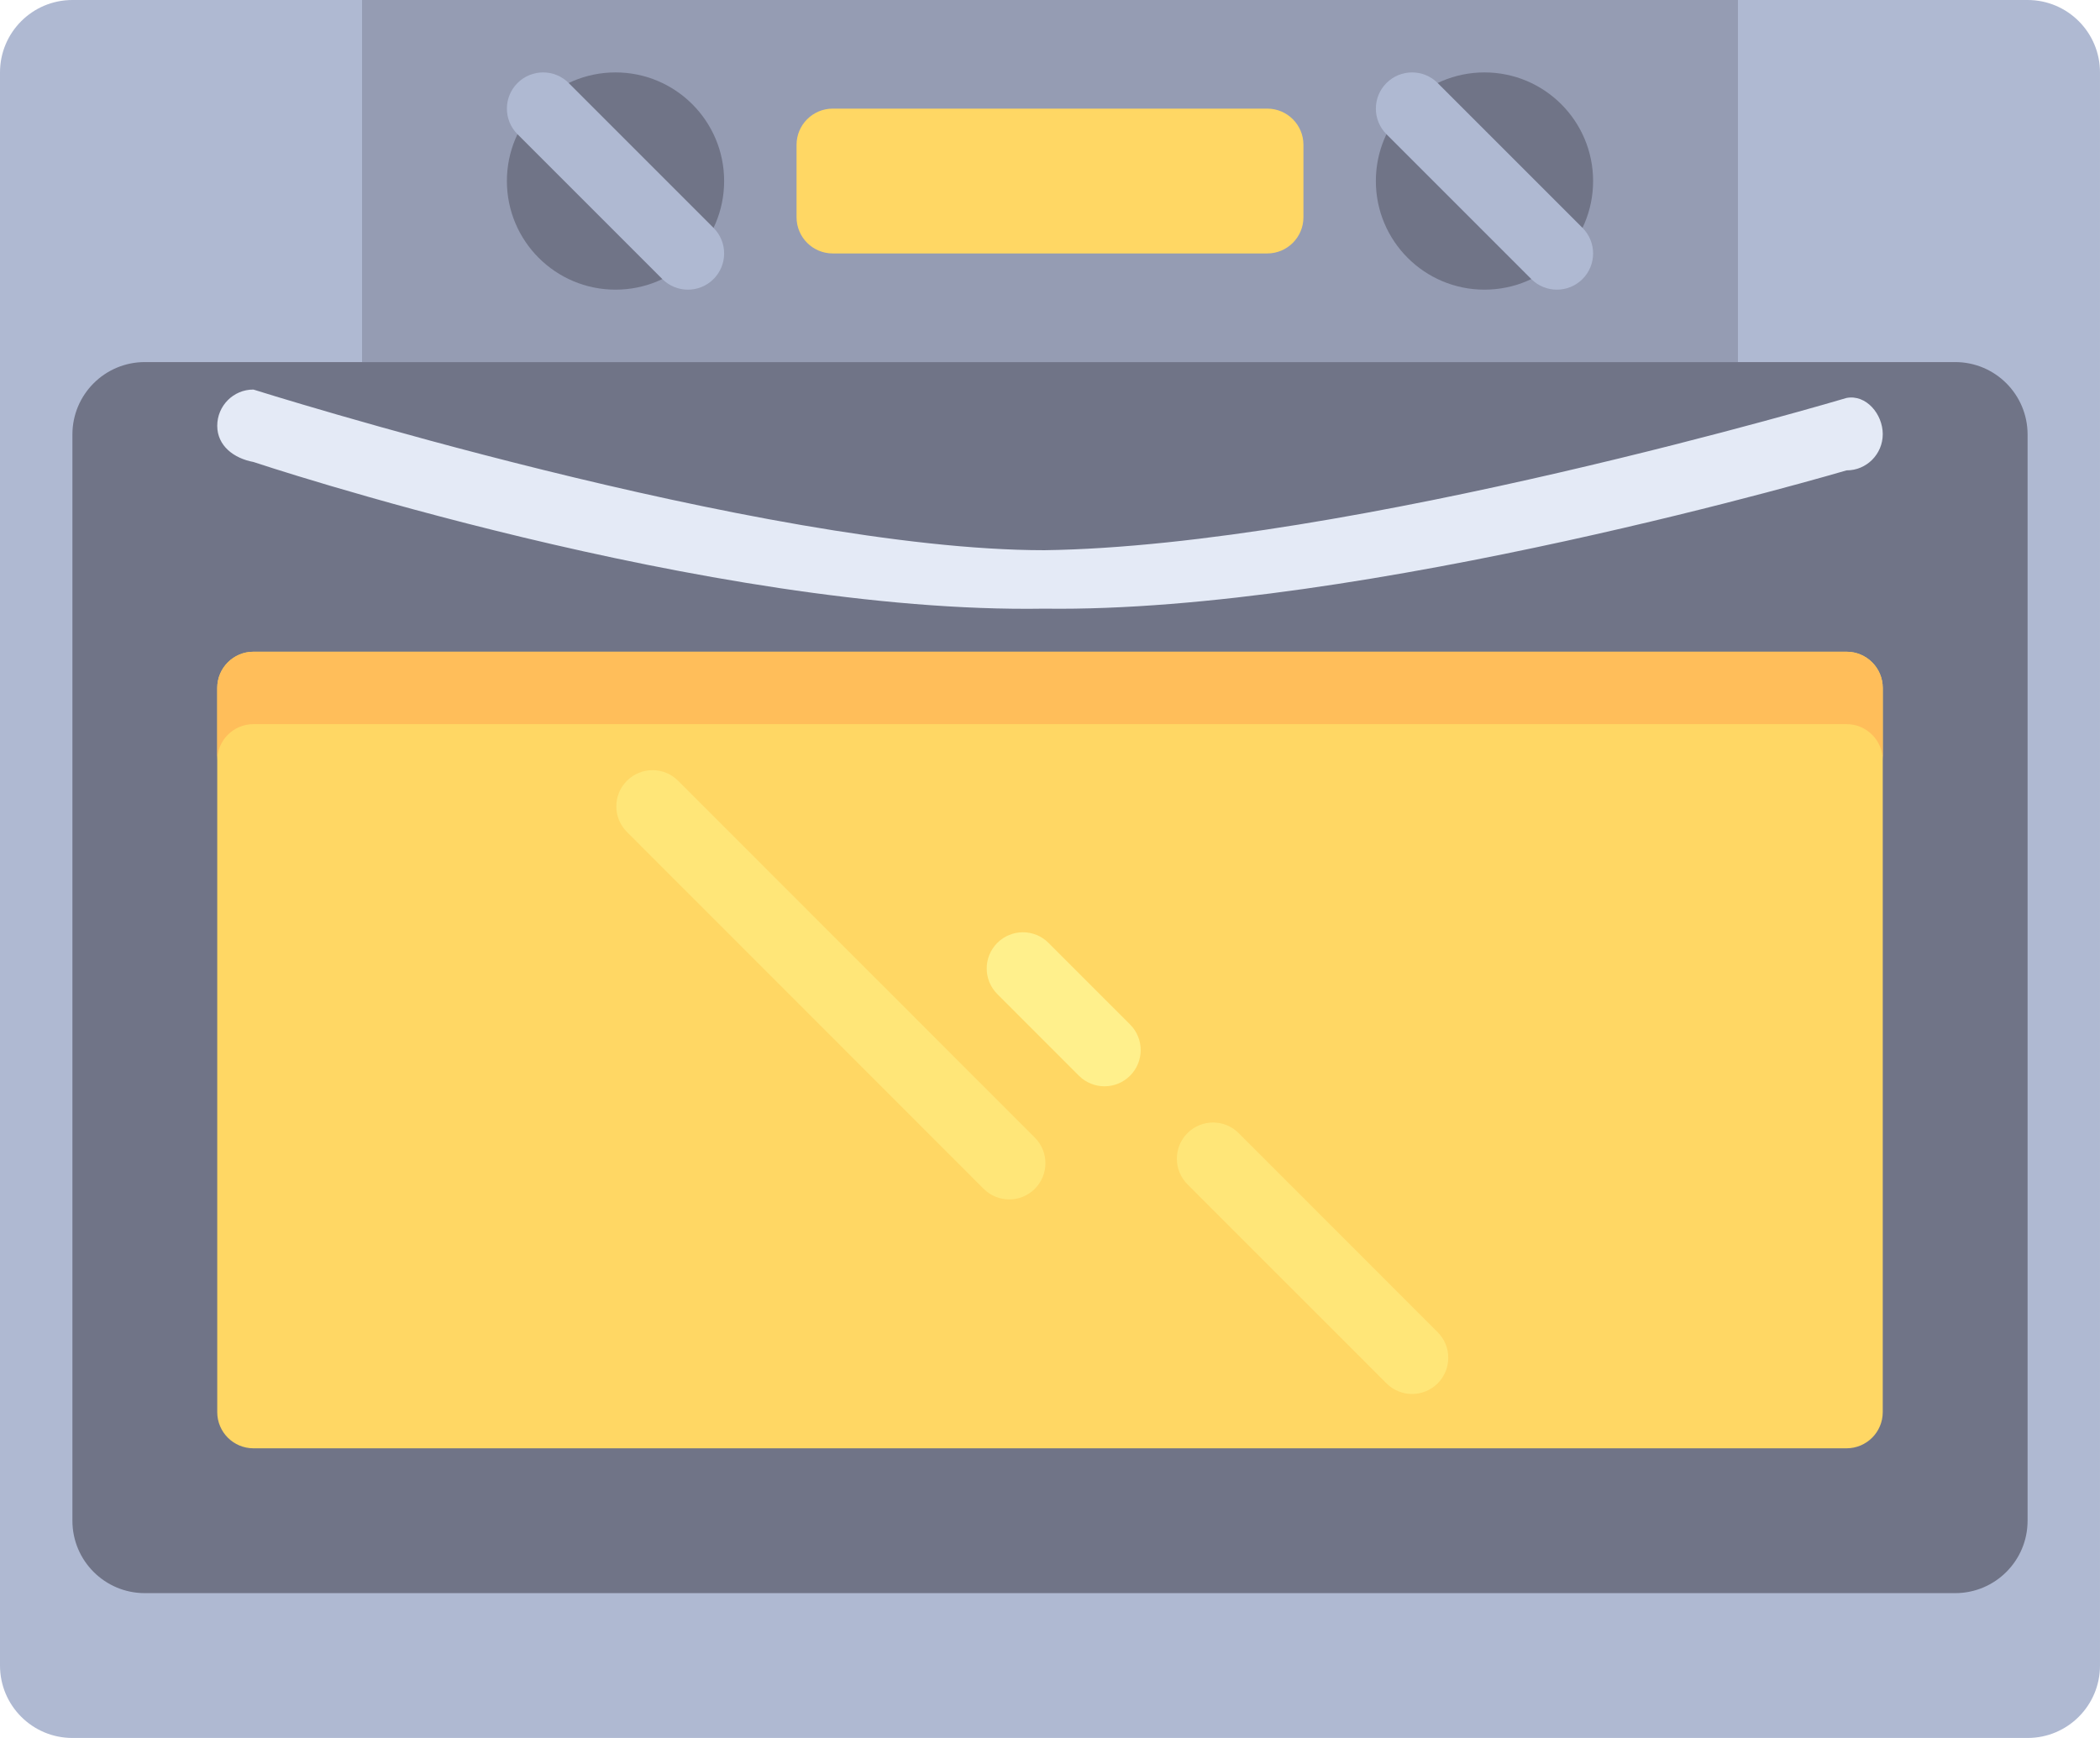
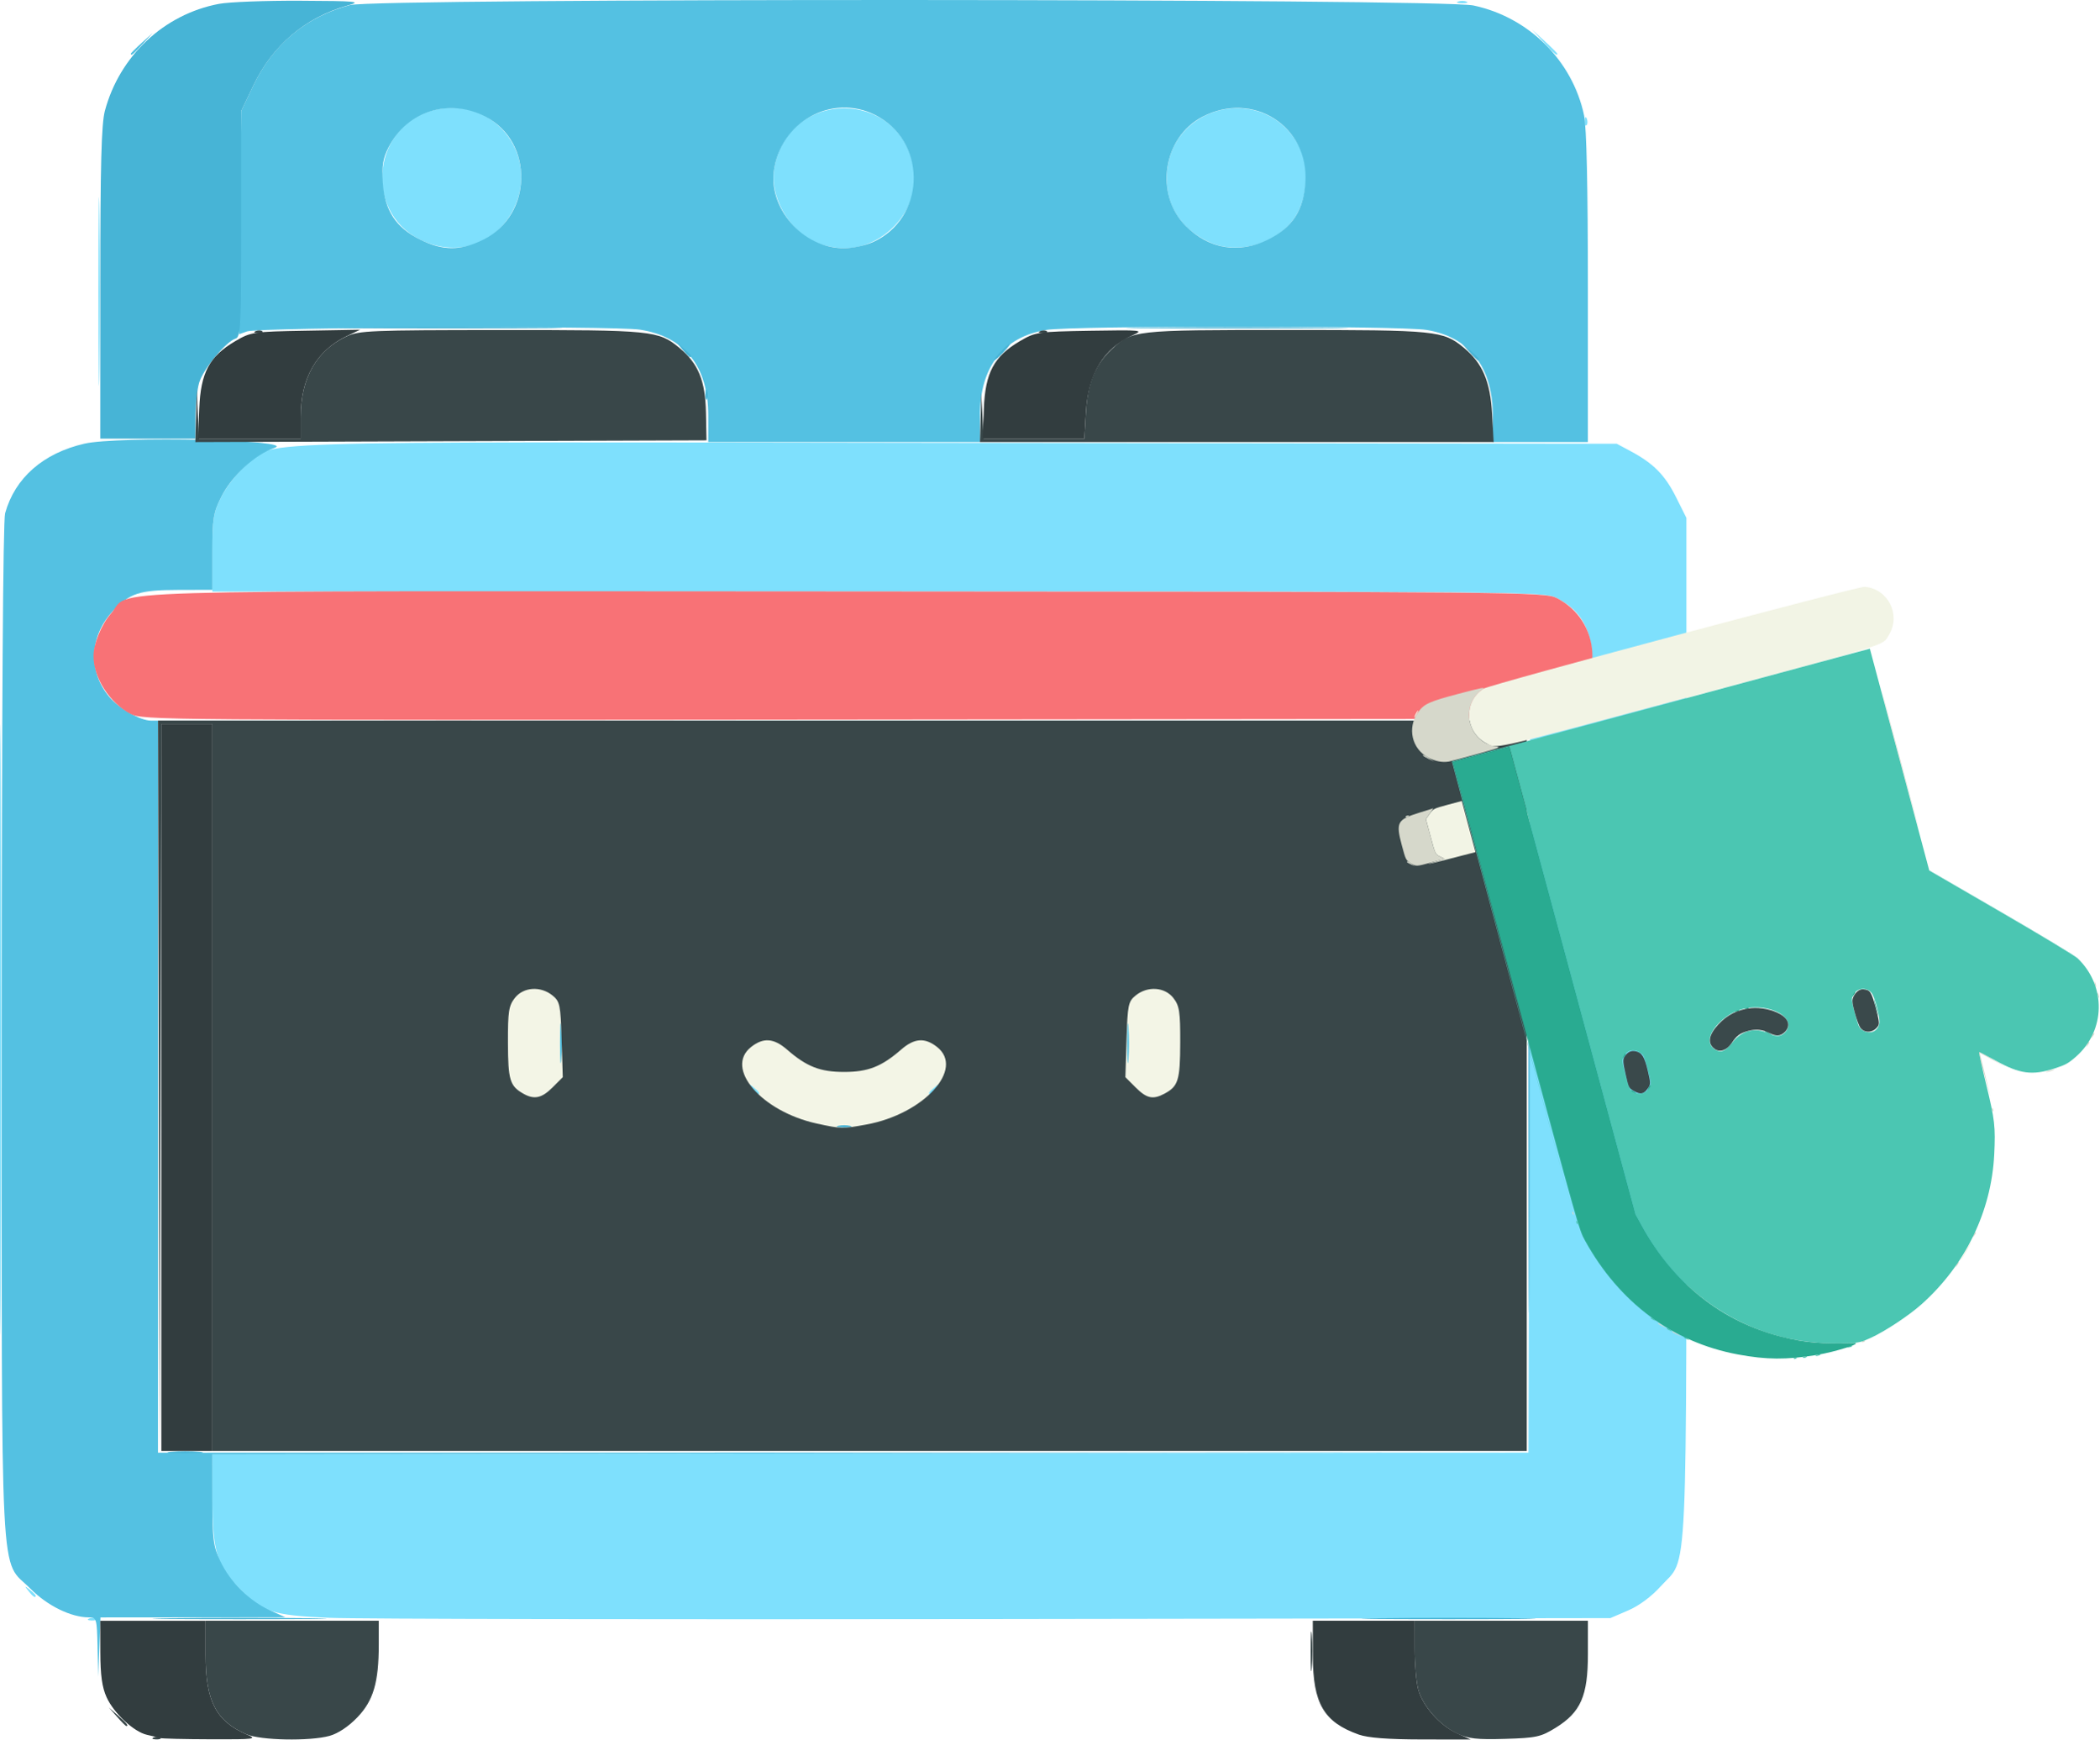
- <svg xmlns="http://www.w3.org/2000/svg" width="135.467mm" height="112.11mm" viewBox="0 0 135.467 112.11" version="1.1" id="svg10422">
-   <defs id="defs10419" />
-   <g id="layer1" transform="translate(-33.18899,-104.6997)">
-     <g id="g10524" transform="matrix(0.2645833,0,0,0.2645833,33.18899,93.02152)">
-       <path style="fill:#afb9d2" d="M 494.345,467.862 H 17.655 C 7.904,467.862 0,459.958 0,450.207 V 61.793 C 0,52.042 7.904,44.138 17.655,44.138 h 476.69 c 9.751,0 17.655,7.904 17.655,17.655 v 388.414 c 0,9.751 -7.904,17.655 -17.655,17.655 z" id="path10426" />
-       <rect x="88.276" y="44.138" style="fill:#959cb3" width="335.448" height="88.276" id="rect10428" />
-       <g id="g10434">
-         <path style="fill:#707487" d="M 476.69,432.552 H 35.31 c -9.751,0 -17.655,-7.904 -17.655,-17.655 V 150.069 c 0,-9.751 7.904,-17.655 17.655,-17.655 h 441.38 c 9.751,0 17.655,7.904 17.655,17.655 v 264.828 c 0,9.751 -7.904,17.655 -17.655,17.655 z" id="path10430" />
-         <circle style="fill:#707487" cx="150.069" cy="88.276" r="26.483" id="circle10432" />
+ <svg xmlns="http://www.w3.org/2000/svg" width="163.522mm" height="135.49mm" viewBox="0 0 163.522 135.49" version="1.1" id="svg4904">
+   <defs id="defs4901" />
+   <g id="layer1" transform="translate(1.2363,-104.7843)">
+     <g id="g16763" transform="translate(216.0836,24.23314)">
+       <rect style="fill:#f3f5e6;fill-opacity:1;stroke-width:0.173" id="rect16899" width="73.144" height="38.02" x="-190.885" y="142.323" />
+       <path style="fill:#7ee0fd;stroke-width:0.265" d="m -210.355,206.612 c 0.191,-0.076 0.419,-0.067 0.507,0.021 0.088,0.088 -0.068,0.15 -0.347,0.139 -0.308,-0.013 -0.371,-0.075 -0.16,-0.16 z m 18.703,-0.049 c -4.456,-0.19 -5.258,-0.455 -7.063,-2.328 -1.719,-1.783 -2.053,-2.903 -2.059,-6.901 l -0.006,-3.505 51.263,-0.067 51.263,-0.067 0.067,-28.476 0.067,-28.476 0.854,-0.171 c 2.795,-0.559 4.527,-3.432 3.788,-6.282 -0.385,-1.485 -1.16,-2.433 -2.583,-3.163 -0.955,-0.49 -2.386,-0.503 -52.851,-0.503 h -51.869 v -2.991 c 0,-2.686 0.07,-3.131 0.684,-4.363 0.376,-0.755 1.219,-1.843 1.873,-2.419 2.31,-2.033 -2.305,-1.883 55.265,-1.806 l 51.584,0.069 1.089,0.583 c 1.773,0.949 2.668,1.855 3.526,3.571 l 0.809,1.619 v 39.73 c 0,44.581 0.161,41.087 -2.001,43.491 -0.716,0.797 -1.685,1.515 -2.539,1.882 l -1.38,0.594 -47.906,0.074 c -26.348,0.041 -49.692,-0.003 -51.875,-0.096 z m -23.449,-2.086 c -0.329,-0.42 -0.32,-0.429 0.1,-0.1 0.255,0.2 0.463,0.408 0.463,0.463 0,0.218 -0.217,0.078 -0.563,-0.363 z m -2.219,-43.722 c 0,-21.173 0.031,-29.835 0.07,-19.248 0.038,10.587 0.038,27.91 0,38.497 -0.038,10.587 -0.07,1.925 -0.07,-19.248 z m 58.575,4.564 c -0.329,-0.42 -0.32,-0.429 0.1,-0.1 0.441,0.346 0.581,0.563 0.363,0.563 -0.055,0 -0.263,-0.208 -0.463,-0.463 z m 13.792,0.363 c 0,-0.055 0.208,-0.263 0.463,-0.463 0.42,-0.329 0.429,-0.32 0.1,0.1 -0.346,0.441 -0.563,0.581 -0.563,0.363 z m -64.701,-62.474 c 6e-5,-6.548 0.035,-9.189 0.076,-5.869 0.042,3.321 0.042,8.678 -1.1e-4,11.906 -0.042,3.228 -0.076,0.511 -0.076,-6.037 z m 25.048,-4.001 c -4.512,-2.249 -3.652,-9.07 1.277,-10.127 4.699,-1.008 8.242,3.893 5.841,8.079 -1.461,2.548 -4.411,3.396 -7.118,2.047 z m 30.771,0.193 c -2.097,-0.953 -3.562,-3.621 -3.168,-5.772 1.133,-6.193 9.738,-6.193 10.871,0 0.563,3.077 -2.202,6.262 -5.436,6.262 -0.655,0 -1.675,-0.22 -2.268,-0.489 z m 30.71,0.004 c -2.122,-0.973 -3.307,-2.74 -3.307,-4.927 0,-5.819 7.705,-7.637 10.354,-2.444 0.774,1.518 0.613,3.954 -0.359,5.423 -1.383,2.09 -4.438,2.98 -6.688,1.948 z m 29.257,-9.447 c 0.013,-0.308 0.075,-0.371 0.16,-0.16 0.076,0.191 0.067,0.419 -0.021,0.507 -0.088,0.088 -0.15,-0.068 -0.139,-0.347 z m -3.21,-6.13 -0.912,-0.992 0.992,0.912 c 0.546,0.501 0.992,0.948 0.992,0.992 0,0.202 -0.224,0.012 -1.073,-0.912 z m -6.666,-3.152 c 0.182,-0.073 0.48,-0.073 0.661,0 0.182,0.073 0.033,0.133 -0.331,0.133 -0.364,0 -0.513,-0.06 -0.331,-0.133 z" id="path16775" />
+       <path style="fill:#54c1e2;stroke-width:0.265" d="m -209.721,208.843 c -0.052,-2.23 -0.077,-2.315 -0.669,-2.315 -1.393,0 -3.231,-0.9 -4.552,-2.229 -2.433,-2.447 -2.242,1.246 -2.241,-43.508 9.4e-4,-24.919 0.097,-39.669 0.261,-40.262 0.765,-2.754 2.963,-4.683 6.182,-5.423 2.639,-0.607 16.657,-0.297 14.808,0.328 -1.522,0.514 -3.347,2.196 -4.165,3.837 -0.611,1.226 -0.684,1.682 -0.684,4.297 l -1.9e-4,2.925 -2.712,0.007 c -2.951,0.008 -3.713,0.254 -5.013,1.623 -1.85,1.948 -1.974,4.719 -0.301,6.708 0.761,0.904 2.423,1.849 3.253,1.849 h 0.54 l -3e-5,28.509 -2e-5,28.509 53.247,-0.006 53.247,-0.006 -51.131,0.073 -51.131,0.073 0.003,3.505 c 0.002,3.136 0.069,3.644 0.63,4.828 0.763,1.609 2.267,3.094 3.865,3.816 l 1.191,0.538 -7.2,0.006 -7.2,0.006 -0.088,2.315 -0.088,2.315 -0.054,-2.315 z m 36.024,-47.03 c 0,-1.382 0.045,-1.948 0.099,-1.257 0.054,0.691 0.054,1.822 0,2.514 -0.054,0.691 -0.099,0.126 -0.099,-1.257 z m 44.185,0 c 0,-1.382 0.045,-1.948 0.099,-1.257 0.054,0.691 0.054,1.822 0,2.514 -0.054,0.691 -0.099,0.126 -0.099,-1.257 z m -32.639,-48.918 c 0,-3.812 -1.845,-6.126 -5.315,-6.666 -2.049,-0.319 -29.687,-0.194 -30.619,0.138 l -0.612,0.218 0.083,-8.7 0.083,-8.7 0.949,-1.984 c 1.533,-3.206 4.098,-5.34 7.517,-6.254 2.038,-0.545 84.938,-0.518 87.519,0.029 4.313,0.914 7.72,4.293 8.624,8.553 0.195,0.921 0.297,5.531 0.297,13.428 v 12.026 h -3.704 -3.704 v -2.069 c 0,-3.771 -1.816,-6.117 -5.159,-6.664 -2.078,-0.34 -27.556,-0.34 -29.633,0 -3.343,0.547 -5.159,2.893 -5.159,6.664 v 2.069 h -10.583 -10.583 z m -17.503,-13.686 c 3.838,-1.913 3.941,-7.599 0.173,-9.563 -2.847,-1.484 -6.129,-0.45 -7.576,2.386 -0.431,0.844 -0.527,1.433 -0.445,2.722 0.139,2.18 1.003,3.509 2.896,4.452 1.79,0.892 3.167,0.893 4.952,0.003 z m 30.354,0.19 c 3.985,-1.81 4.261,-7.502 0.471,-9.723 -3.304,-1.936 -7.466,0.075 -8.174,3.95 -0.563,3.077 2.202,6.262 5.436,6.262 0.655,0 1.675,-0.22 2.268,-0.489 z m 30.771,-0.193 c 1.893,-0.943 2.757,-2.272 2.896,-4.452 0.279,-4.385 -4.081,-7.161 -8.021,-5.108 -3.077,1.604 -3.752,6.044 -1.294,8.506 1.805,1.807 4.139,2.19 6.419,1.054 z m -88.601,-14.47 c 0,-0.046 0.387,-0.432 0.86,-0.86 l 0.86,-0.777 -0.777,0.86 c -0.724,0.802 -0.943,0.982 -0.943,0.777 z" id="path16773" />
+       <path style="fill:#f87276;stroke-width:0.265" d="m -207.164,136.148 c -1.628,-0.862 -2.873,-2.811 -2.873,-4.497 0,-0.967 0.62,-2.47 1.374,-3.328 1.659,-1.889 -3.48,-1.735 57.01,-1.708 52.855,0.024 54.675,0.041 55.609,0.52 3.457,1.773 3.74,6.549 0.515,8.684 l -1.098,0.726 -54.788,0.056 c -53.589,0.054 -54.809,0.044 -55.748,-0.453 z" id="path16771" />
+       <path style="fill:#47b4d6;stroke-width:0.265" d="m -204.153,206.594 c 3.02,-0.043 7.961,-0.043 10.98,0 3.02,0.042 0.549,0.077 -5.49,0.077 -6.039,0 -8.51,-0.035 -5.49,-0.077 z m 94.192,0 c 3.02,-0.043 7.961,-0.043 10.98,0 3.02,0.042 0.549,0.077 -5.49,0.077 -6.039,0 -8.51,-0.035 -5.49,-0.077 z m -94.059,-12.96 c 0.618,-0.056 1.63,-0.056 2.249,0 0.618,0.056 0.112,0.101 -1.124,0.101 -1.237,0 -1.743,-0.046 -1.124,-0.101 z m 105.763,-28.514 c 1.3e-5,-15.716 0.032,-22.107 0.071,-14.201 0.039,7.906 0.039,20.764 -2.1e-5,28.575 -0.039,7.811 -0.071,1.342 -0.071,-14.374 z m -53.772,3.125 c 0.255,-0.067 0.671,-0.067 0.926,0 0.255,0.067 0.046,0.121 -0.463,0.121 -0.509,0 -0.718,-0.054 -0.463,-0.121 z m -57.478,-65.633 c 0.002,-9.263 0.086,-12.415 0.357,-13.428 1.145,-4.28 4.6,-7.519 8.89,-8.332 0.773,-0.147 3.622,-0.256 6.331,-0.243 4.429,0.021 4.805,0.057 3.734,0.355 -3.319,0.925 -5.879,3.087 -7.385,6.235 l -0.949,1.984 v 8.8 c 0,7.962 -0.042,8.814 -0.439,8.94 -0.775,0.246 -2.555,2.413 -2.847,3.465 -0.156,0.561 -0.284,1.764 -0.285,2.674 l -0.001,1.654 h -3.704 -3.704 l 0.003,-12.105 z m 47.134,8.665 c 0,-0.364 0.06,-0.513 0.133,-0.331 0.073,0.182 0.073,0.48 0,0.661 -0.073,0.182 -0.133,0.033 -0.133,-0.331 z m 22.977,-3.307 c 0.342,-0.364 0.681,-0.661 0.754,-0.661 0.073,0 -0.147,0.298 -0.489,0.661 -0.342,0.364 -0.681,0.661 -0.754,0.661 -0.073,0 0.147,-0.298 0.489,-0.661 z m 36.492,-0.066 -0.641,-0.728 0.728,0.641 c 0.68,0.6 0.849,0.814 0.641,0.814 -0.047,0 -0.375,-0.327 -0.728,-0.728 z m -61.256,-0.132 -0.504,-0.595 0.595,0.504 c 0.559,0.474 0.716,0.687 0.504,0.687 -0.05,0 -0.318,-0.268 -0.595,-0.595 z m -25.176,-1.72 c 3.893,-0.041 10.263,-0.041 14.155,0 3.893,0.041 0.708,0.075 -7.078,0.075 -7.785,0 -10.97,-0.034 -7.078,-0.075 z m 61.402,-3e-5 c 3.903,-0.041 10.213,-0.041 14.023,7e-5 3.81,0.041 0.616,0.075 -7.096,0.075 -7.713,-5e-5 -10.83,-0.034 -6.927,-0.075 z" id="path16769" />
+       <path style="fill:#394749;stroke-width:0.265" d="m -205.327,215.872 c 0.191,-0.076 0.419,-0.067 0.507,0.021 0.088,0.088 -0.068,0.15 -0.347,0.139 -0.308,-0.013 -0.371,-0.075 -0.16,-0.16 z m 7.195,-0.241 c -2.37,-1.028 -3.177,-2.598 -3.177,-6.183 v -2.656 h 6.747 6.747 v 1.839 c 0,2.967 -0.419,4.388 -1.681,5.697 -0.681,0.707 -1.5,1.25 -2.156,1.43 -1.554,0.427 -5.375,0.351 -6.48,-0.128 z m 94.32,-0.057 c -1.341,-0.628 -2.666,-2.124 -3.025,-3.417 -0.153,-0.55 -0.278,-1.982 -0.279,-3.182 l -0.001,-2.183 h 6.747 6.747 v 2.604 c 0,3.248 -0.555,4.517 -2.505,5.725 -1.158,0.717 -1.514,0.796 -3.948,0.869 -2.182,0.066 -2.871,-0.011 -3.736,-0.416 z m -104.396,-1.308 -0.641,-0.728 0.728,0.641 c 0.68,0.6 0.849,0.814 0.641,0.814 -0.047,0 -0.375,-0.327 -0.728,-0.728 z m 92.984,-5.093 c 0,-1.382 0.045,-1.948 0.099,-1.257 0.054,0.691 0.054,1.822 0,2.514 -0.054,0.691 -0.099,0.126 -0.099,-1.257 z m -89.724,-43.987 -0.065,-28.509 h 53.314 53.314 v 28.443 28.443 h -51.197 -51.197 v -28.31 -28.31 h -1.983 -1.983 l -0.069,28.377 -0.069,28.377 z m 55.118,2.954 c 4.48,-0.821 7.678,-4.333 5.503,-6.043 -0.952,-0.749 -1.77,-0.688 -2.799,0.209 -1.521,1.325 -2.578,1.739 -4.441,1.739 -1.863,0 -2.92,-0.414 -4.441,-1.739 -1.03,-0.897 -1.847,-0.958 -2.799,-0.209 -2.1,1.652 0.795,5.025 5.124,5.969 1.887,0.412 2,0.414 3.854,0.074 z m -24.448,-2.89 0.797,-0.797 -0.089,-2.931 c -0.083,-2.707 -0.137,-2.97 -0.714,-3.437 -0.925,-0.748 -2.257,-0.661 -2.928,0.192 -0.478,0.608 -0.547,1.057 -0.54,3.506 0.009,2.884 0.149,3.352 1.182,3.944 0.857,0.492 1.446,0.369 2.293,-0.477 z m 47.665,0.489 c 1.078,-0.574 1.222,-1.038 1.231,-3.956 0.007,-2.448 -0.062,-2.898 -0.54,-3.506 -0.671,-0.853 -2.003,-0.94 -2.928,-0.192 -0.577,0.467 -0.631,0.73 -0.714,3.437 l -0.089,2.931 0.797,0.797 c 0.862,0.862 1.346,0.967 2.244,0.489 z m -75.437,-52.806 0.053,-2.052 0.091,1.918 0.091,1.918 h 3.957 3.957 v -1.687 c 0,-3.012 1.243,-5.197 3.572,-6.277 0.976,-0.453 1.905,-0.491 12.008,-0.497 11.805,-0.006 12.291,0.042 13.914,1.38 1.482,1.222 2.033,2.562 2.082,5.067 l 0.042,2.146 -19.91,0.068 -19.91,0.068 z m 61.118,0.131 0.052,-1.918 0.092,1.786 0.093,1.786 h 3.923 3.923 l 0.122,-2.051 c 0.135,-2.257 0.712,-3.685 1.972,-4.881 1.601,-1.519 1.743,-1.535 13.611,-1.535 11.74,0 12.235,0.05 13.856,1.386 1.457,1.201 2.063,2.623 2.203,5.163 l 0.12,2.183 h -20.009 -20.009 z m -56.458,-6.729 c 0.191,-0.076 0.419,-0.067 0.507,0.021 0.088,0.088 -0.068,0.15 -0.347,0.139 -0.308,-0.013 -0.371,-0.075 -0.16,-0.16 z m 61.119,0 c 0.191,-0.076 0.419,-0.067 0.507,0.021 0.088,0.088 -0.068,0.15 -0.347,0.139 -0.308,-0.013 -0.371,-0.075 -0.16,-0.16 z" id="path16767" />
+       <path style="fill:#323d3f;stroke-width:0.265" d="m -204.881,215.923 c -0.146,-0.049 -0.59,-0.16 -0.987,-0.248 -1.02,-0.225 -2.581,-1.676 -3.149,-2.927 -0.353,-0.777 -0.483,-1.715 -0.488,-3.508 l -0.006,-2.447 h 4.101 4.101 v 2.656 c 0,3.585 0.807,5.155 3.177,6.183 0.882,0.382 0.754,0.4 -2.78,0.39 -2.037,-0.006 -3.823,-0.05 -3.969,-0.099 z m 93.413,-0.265 c -2.739,-0.976 -3.577,-2.414 -3.583,-6.154 l -0.004,-2.712 h 3.969 3.969 l 0.002,2.183 c 7.9e-4,1.201 0.126,2.633 0.279,3.182 0.361,1.301 1.691,2.796 3.025,3.402 l 1.061,0.482 -3.836,-0.006 c -2.609,-0.004 -4.17,-0.125 -4.88,-0.377 z m -93.281,-50.405 v -28.31 h 1.984 1.984 v 28.31 28.31 h -1.984 -1.984 z m 2.95,-52.87 c 0.111,-2.806 0.786,-4.074 2.799,-5.257 1.222,-0.718 1.4,-0.745 5.496,-0.818 l 4.233,-0.076 -1.058,0.507 c -2.344,1.123 -3.572,3.287 -3.572,6.293 v 1.687 h -3.995 -3.995 z m 61.119,0 c 0.111,-2.806 0.786,-4.074 2.799,-5.257 1.223,-0.719 1.395,-0.744 5.496,-0.814 4.039,-0.068 4.191,-0.052 3.307,0.345 -2.271,1.022 -3.47,2.996 -3.65,6.01 l -0.122,2.051 h -3.961 -3.961 z" id="path16765" />
+     </g>
+     <g id="g5076" transform="matrix(0.4212966,0,0,0.4212966,104.227,-19.24885)">
+       <g id="g17443">
+         <g id="g17530" transform="rotate(165,127.1131,413.7079)">
+           <path style="fill:#f2f4e5;stroke-width:0.265" d="m 155.843,432.598 c -4.083,-1.481 -5.167,-6.752 -2.006,-9.753 1.72,-1.632 -0.709,-1.535 38.587,-1.535 39.296,0 36.868,-0.097 38.587,1.535 3.225,3.061 2.001,8.55 -2.186,9.804 -1.468,0.44 -71.764,0.391 -72.982,-0.051 z m 86.059,-1.234 c 0.263,-0.291 0.538,-0.529 0.611,-0.529 0.073,0 -0.083,0.238 -0.347,0.529 -0.263,0.291 -0.538,0.529 -0.611,0.529 -0.073,0 0.083,-0.238 0.347,-0.529 z m -0.017,-8.533 -0.777,-0.86 0.86,0.777 c 0.473,0.427 0.86,0.814 0.86,0.86 0,0.204 -0.218,0.025 -0.943,-0.777 z m -3.82,-14.089 v -4.895 l 5.49,0.055 c 3.02,0.03 4.328,0.094 2.907,0.142 l -2.583,0.086 0.731,0.629 c 0.727,0.625 0.731,0.648 0.731,3.988 v 3.359 l -0.916,0.765 c -0.88,0.734 -1.024,0.765 -3.638,0.765 h -2.722 z m 10.269,4.714 c 0.191,-0.076 0.419,-0.067 0.507,0.021 0.088,0.088 -0.068,0.15 -0.347,0.139 -0.308,-0.013 -0.371,-0.075 -0.16,-0.16 z m 1.744,-8.617 -0.504,-0.595 0.595,0.504 c 0.327,0.277 0.595,0.545 0.595,0.595 0,0.212 -0.213,0.055 -0.687,-0.504 z m -80.673,-95.713 c 0.717,-0.728 1.363,-1.323 1.435,-1.323 0.073,0 -0.454,0.595 -1.171,1.323 -0.717,0.728 -1.363,1.323 -1.435,1.323 -0.073,0 0.454,-0.595 1.171,-1.323 z" id="path5086" />
+           <path style="fill:#d6d8cb;stroke-width:0.265" d="m 229.006,432.598 c 4.942,-1.792 5.153,-8.777 0.328,-10.867 -0.876,-0.379 -0.669,-0.403 3.836,-0.442 2.619,-0.022 5.001,-0.02 5.292,0.005 1.212,0.104 2.405,0.677 3.487,1.675 2.561,2.36 2.413,6.345 -0.319,8.597 -1.487,1.226 -2.462,1.388 -8.226,1.366 -4.376,-0.017 -5.116,-0.073 -4.398,-0.333 z m -71.248,-32.587 c -2e-5,-11.787 0.033,-16.648 0.072,-10.802 0.04,5.846 0.04,15.49 4e-5,21.431 -0.04,5.941 -0.072,1.157 -0.072,-10.63 z m 86.657,12.888 0.926,-0.791 v -3.359 c 0,-3.353 -0.001,-3.36 -0.742,-3.998 l -0.742,-0.639 h 2.743 c 2.716,0 2.751,0.008 3.52,0.811 0.762,0.795 0.777,0.868 0.777,3.663 0,4.389 -0.397,4.817 -4.63,4.991 l -2.778,0.114 z M 133.607,350.533 c 0.005,-0.437 0.065,-0.583 0.132,-0.326 0.067,0.257 0.063,0.615 -0.01,0.794 -0.072,0.179 -0.127,-0.032 -0.122,-0.468 z m 0,-2.117 c 0.005,-0.437 0.065,-0.583 0.132,-0.326 0.067,0.257 0.063,0.615 -0.01,0.794 -0.072,0.179 -0.127,-0.032 -0.122,-0.468 z m 22.034,-6.284 -1.845,-1.918 1.911,1.838 1.911,1.838 0.08,-4.219 0.08,-4.219 0.059,4.299 c 0.032,2.365 -0.034,4.299 -0.147,4.299 -0.113,0 -1.036,-0.863 -2.051,-1.918 z m -19.44,-0.298 c 0,-0.055 0.208,-0.263 0.463,-0.463 0.42,-0.329 0.429,-0.32 0.1,0.1 -0.346,0.441 -0.563,0.581 -0.563,0.363 z m 1.323,-1.323 c 0,-0.055 0.208,-0.263 0.463,-0.463 0.42,-0.329 0.429,-0.32 0.1,0.1 -0.346,0.441 -0.563,0.581 -0.563,0.363 z m 7.743,-3.265 c 0.402,-0.061 0.998,-0.059 1.323,0.004 0.325,0.063 -0.004,0.113 -0.731,0.111 -0.728,-0.002 -0.994,-0.053 -0.592,-0.114 z m 92.555,-2.61 c 0.013,-0.308 0.075,-0.371 0.16,-0.16 0.076,0.191 0.067,0.419 -0.021,0.507 -0.088,0.088 -0.15,-0.068 -0.139,-0.347 z m -79.904,-1.587 c 0.013,-0.308 0.075,-0.371 0.16,-0.16 0.076,0.191 0.067,0.419 -0.021,0.507 -0.088,0.088 -0.15,-0.068 -0.139,-0.347 z m 8.975,-21.112 c 0,-0.055 0.208,-0.263 0.463,-0.463 0.42,-0.329 0.429,-0.32 0.1,0.1 -0.346,0.441 -0.563,0.581 -0.563,0.363 z m 60.305,-1.686 -0.641,-0.728 0.728,0.641 c 0.4,0.353 0.728,0.68 0.728,0.728 0,0.207 -0.214,0.039 -0.814,-0.641 z m -2.117,-2.117 -0.641,-0.728 0.728,0.641 c 0.4,0.353 0.728,0.68 0.728,0.728 0,0.208 -0.214,0.039 -0.814,-0.641 z m -53.69,-0.695 c 0,-0.055 0.208,-0.263 0.463,-0.463 0.42,-0.329 0.429,-0.32 0.1,0.1 -0.346,0.441 -0.563,0.581 -0.563,0.363 z m 20.588,-9.606 c 0.191,-0.076 0.419,-0.067 0.507,0.021 0.088,0.088 -0.068,0.15 -0.347,0.139 -0.308,-0.013 -0.371,-0.075 -0.16,-0.16 z" id="path5084" />
+           <path style="fill:#4bc6b2;stroke-width:0.265" d="m 157.897,400.084 v -21.227 l -10.816,-10.855 c -5.949,-5.97 -11.107,-11.331 -11.462,-11.913 -3.844,-6.298 -1.575,-14.265 4.986,-17.507 1.688,-0.834 2.241,-0.97 4.401,-1.083 4.291,-0.224 6.479,0.684 10.109,4.195 1.34,1.296 2.5,2.357 2.578,2.357 0.078,0 0.203,-2.768 0.279,-6.152 0.149,-6.681 0.348,-8.012 1.924,-12.901 3.23,-10.02 10.529,-18.429 20.196,-23.27 2.797,-1.401 7.707,-3.044 10.538,-3.527 1.948,-0.332 2.387,-0.324 4.233,0.078 7.88,1.717 14.447,5.158 19.877,10.414 5.73,5.547 9.436,12.14 11.474,20.409 l 0.587,2.381 0.082,44.781 0.082,44.781 h 5.417 5.417 l 0.068,-42.995 0.068,-42.995 -10e-4,43.061 -0.001,43.061 -40.018,0.067 -40.018,0.067 z m 43.834,-37.892 c 3.143,-1.411 4.409,-3.543 2.995,-5.047 -0.876,-0.932 -1.768,-0.831 -3.385,0.384 -2.36,1.773 -4.855,1.722 -7.036,-0.144 -1.217,-1.042 -2.157,-1.146 -3.168,-0.35 -1.462,1.15 -0.636,3.188 1.892,4.669 2.705,1.585 5.862,1.763 8.701,0.489 z m -24.375,-1.858 c 0.608,-0.608 0.649,-0.829 0.649,-3.452 0,-2.622 -0.042,-2.844 -0.649,-3.452 -1.043,-1.043 -2.54,-0.843 -3.197,0.428 -0.467,0.903 -0.53,4.934 -0.092,5.895 0.588,1.291 2.28,1.59 3.289,0.581 z m 43.921,0 c 0.608,-0.608 0.649,-0.829 0.649,-3.452 0,-2.622 -0.042,-2.844 -0.649,-3.452 -0.409,-0.409 -0.952,-0.649 -1.467,-0.649 -0.516,0 -1.058,0.24 -1.467,0.649 -0.606,0.606 -0.649,0.832 -0.649,3.404 0,2.623 0.033,2.787 0.698,3.452 0.897,0.897 2.019,0.916 2.886,0.048 z m 16.281,-27.551 c 0.013,-0.308 0.075,-0.371 0.16,-0.16 0.076,0.191 0.067,0.419 -0.021,0.507 -0.088,0.088 -0.15,-0.068 -0.139,-0.347 z m -9.05,-20.946 c -0.329,-0.42 -0.32,-0.429 0.1,-0.1 0.441,0.346 0.581,0.563 0.363,0.563 -0.055,0 -0.263,-0.208 -0.463,-0.463 z m -2.381,-2.646 c -0.329,-0.42 -0.32,-0.429 0.1,-0.1 0.441,0.346 0.581,0.563 0.363,0.563 -0.055,0 -0.263,-0.208 -0.463,-0.463 z m -2.646,-2.381 c -0.329,-0.42 -0.32,-0.429 0.1,-0.1 0.441,0.346 0.581,0.563 0.363,0.563 -0.055,0 -0.263,-0.208 -0.463,-0.463 z m -18.537,-8.714 c 0.191,-0.076 0.419,-0.067 0.507,0.021 0.088,0.088 -0.068,0.15 -0.347,0.139 -0.308,-0.013 -0.371,-0.075 -0.16,-0.16 z m -1.869,-0.259 c 0.182,-0.073 0.48,-0.073 0.661,0 0.182,0.073 0.033,0.133 -0.331,0.133 -0.364,0 -0.513,-0.06 -0.331,-0.133 z m -8.594,-0.273 c 0.257,-0.067 0.615,-0.063 0.794,0.01 0.179,0.072 -0.032,0.127 -0.468,0.122 -0.437,-0.005 -0.583,-0.065 -0.326,-0.132 z m 6.085,0 c 0.257,-0.067 0.615,-0.063 0.794,0.01 0.179,0.072 -0.032,0.127 -0.468,0.122 -0.437,-0.005 -0.583,-0.065 -0.326,-0.132 z" id="path5082" />
+           <path style="fill:#29ab91;stroke-width:0.265" d="m 226.882,376.264 -0.082,-44.781 -0.587,-2.381 c -2.893,-11.741 -9.662,-20.872 -19.597,-26.435 -3.898,-2.183 -6.946,-3.292 -12.604,-4.59 -1.925,-0.442 3.678,-0.713 7.249,-0.351 5.603,0.568 9.132,1.542 13.979,3.858 11.077,5.294 18.69,14.922 21.844,27.626 0.563,2.268 0.564,2.371 0.647,47.053 l 0.082,44.781 h -5.424 -5.424 z m -30.158,-13.338 c 0.182,-0.073 0.48,-0.073 0.661,0 0.182,0.073 0.033,0.133 -0.331,0.133 -0.364,0 -0.513,-0.06 -0.331,-0.133 z m 1.852,0 c 0.182,-0.073 0.48,-0.073 0.661,0 0.182,0.073 0.033,0.133 -0.331,0.133 -0.364,0 -0.513,-0.06 -0.331,-0.133 z m -21.63,-2.306 c 0,-0.055 0.208,-0.263 0.463,-0.463 0.42,-0.329 0.429,-0.32 0.1,0.1 -0.346,0.441 -0.563,0.581 -0.563,0.363 z m 43.921,0 c 0,-0.055 0.208,-0.263 0.463,-0.463 0.42,-0.329 0.429,-0.32 0.1,0.1 -0.346,0.441 -0.563,0.581 -0.563,0.363 z m -46.999,-3.737 c 8e-4,-1.455 0.045,-2.017 0.099,-1.248 0.054,0.769 0.053,1.959 -0.001,2.646 -0.054,0.686 -0.098,0.057 -0.098,-1.398 z m 20.383,0.595 -0.504,-0.595 0.595,0.504 c 0.559,0.474 0.716,0.687 0.504,0.687 -0.05,0 -0.318,-0.268 -0.595,-0.595 z m 23.705,-3.738 c 0,-0.055 0.208,-0.263 0.463,-0.463 0.42,-0.329 0.429,-0.32 0.1,0.1 -0.346,0.441 -0.563,0.581 -0.563,0.363 z m 3.141,-0.363 c -0.329,-0.42 -0.32,-0.429 0.1,-0.1 0.255,0.2 0.463,0.408 0.463,0.463 0,0.218 -0.217,0.078 -0.563,-0.363 z" id="path5080" />
+           <path style="fill:#3a494b;stroke-width:0.265" d="m 196.321,362.802 c -1.763,-0.288 -3.741,-1.284 -4.946,-2.489 -1.33,-1.33 -1.263,-2.714 0.169,-3.454 0.901,-0.466 1.658,-0.305 2.601,0.552 1.081,0.983 2.273,1.456 3.674,1.456 1.651,0 2.359,-0.267 3.602,-1.358 1.231,-1.081 2.588,-1.183 3.342,-0.253 1.067,1.318 0.435,2.78 -1.815,4.196 -2.075,1.307 -4.221,1.744 -6.626,1.35 z m -20.962,-2.009 c -1.184,-0.427 -1.323,-0.839 -1.323,-3.911 0,-2.488 0.074,-3.026 0.463,-3.367 1.111,-0.975 2.649,-0.737 3.212,0.498 0.162,0.355 0.294,1.704 0.294,2.999 0,2.071 -0.072,2.433 -0.595,3.009 -0.643,0.708 -1.419,1 -2.051,0.772 z m 43.661,-0.151 c -1.092,-0.549 -1.354,-1.397 -1.271,-4.113 0.071,-2.336 0.116,-2.505 0.818,-3.109 0.983,-0.845 1.645,-0.805 2.61,0.16 0.796,0.796 0.798,0.804 0.707,3.433 -0.076,2.216 -0.175,2.716 -0.62,3.143 -0.741,0.712 -1.478,0.872 -2.244,0.486 z" id="path5078" />
+         </g>
      </g>
-       <path style="fill:#ffd764" d="M 450.207,397.241 H 61.793 c -4.875,0 -8.828,-3.953 -8.828,-8.828 V 211.862 c 0,-4.875 3.953,-8.828 8.828,-8.828 h 388.414 c 4.875,0 8.828,3.953 8.828,8.828 v 176.552 c -0.001,4.875 -3.953,8.827 -8.828,8.827 z" id="path10436" />
-       <path style="fill:#e4eaf6" d="m 450.207,158.815 c 0,0 -117.852,34.792 -195.569,33.716 C 172.901,193.893 61.793,156.771 61.793,156.771 c -4.793,-0.889 -8.828,-3.953 -8.828,-8.828 0,-4.875 3.953,-8.854 8.828,-8.828 0,0 124.05,39.166 192.845,39.166 74.237,-1.017 195.569,-37.122 195.569,-37.122 4.789,-0.909 8.828,3.953 8.828,8.828 0,4.875 -3.953,8.854 -8.828,8.828 z" id="path10438" />
-       <path style="fill:#ffd764" d="M 308.966,105.931 H 203.034 c -4.875,0 -8.828,-3.953 -8.828,-8.828 V 79.448 c 0,-4.875 3.953,-8.828 8.828,-8.828 h 105.931 c 4.875,0 8.828,3.953 8.828,8.828 v 17.655 c 0,4.875 -3.952,8.828 -8.827,8.828 z" id="path10440" />
-       <g id="g10446">
-         <path style="fill:#ffe678" d="m 246.06,336.561 c -2.259,0 -4.518,-0.862 -6.241,-2.586 l -86.966,-87 c -3.448,-3.448 -3.448,-9.038 0,-12.483 3.448,-3.448 9.035,-3.448 12.483,0 l 86.966,87 c 3.448,3.448 3.448,9.038 0,12.483 -1.724,1.724 -3.983,2.586 -6.242,2.586 z" id="path10442" />
-         <path style="fill:#ffe678" d="m 344.276,383.996 c -2.259,0 -4.517,-0.862 -6.241,-2.586 l -48.518,-48.53 c -3.448,-3.448 -3.448,-9.038 0,-12.483 3.448,-3.448 9.035,-3.448 12.483,0 l 48.517,48.53 c 3.448,3.448 3.448,9.038 0,12.483 -1.724,1.724 -3.982,2.586 -6.241,2.586 z" id="path10444" />
-       </g>
-       <path style="fill:#fff08c" d="m 269.284,308.983 c -2.259,0 -4.522,-0.862 -6.241,-2.586 L 243.156,286.5 c -3.448,-3.448 -3.448,-9.038 0,-12.483 3.448,-3.448 9.043,-3.448 12.483,0 l 19.887,19.896 c 3.448,3.448 3.448,9.038 0,12.483 -1.724,1.724 -3.983,2.587 -6.242,2.587 z" id="path10448" />
-       <path style="fill:#ffbe5a" d="M 450.207,203.034 H 61.793 c -4.875,0 -8.828,3.953 -8.828,8.828 v 17.655 c 0,-4.875 3.953,-8.828 8.828,-8.828 h 388.414 c 4.875,0 8.828,3.953 8.828,8.828 v -17.655 c -0.001,-4.875 -3.953,-8.828 -8.828,-8.828 z" id="path10450" />
-       <path style="fill:#afb9d2" d="m 167.724,114.759 c -2.259,0 -4.518,-0.862 -6.241,-2.586 l -35.31,-35.31 c -3.448,-3.448 -3.448,-9.035 0,-12.483 3.448,-3.448 9.035,-3.448 12.483,0 l 35.31,35.31 c 3.448,3.448 3.448,9.035 0,12.483 -1.724,1.724 -3.983,2.586 -6.242,2.586 z" id="path10452" />
-       <circle style="fill:#707487" cx="361.931" cy="88.276" r="26.483" id="circle10454" />
-       <path style="fill:#afb9d2" d="m 379.586,114.759 c -2.259,0 -4.518,-0.862 -6.241,-2.586 l -35.31,-35.31 c -3.448,-3.448 -3.448,-9.035 0,-12.483 3.448,-3.448 9.035,-3.448 12.483,0 l 35.31,35.31 c 3.448,3.448 3.448,9.035 0,12.483 -1.724,1.724 -3.983,2.586 -6.242,2.586 z" id="path10456" />
-       <g id="g10458">
- </g>
-       <g id="g10460">
- </g>
-       <g id="g10462">
- </g>
-       <g id="g10464">
- </g>
-       <g id="g10466">
- </g>
-       <g id="g10468">
- </g>
-       <g id="g10470">
- </g>
-       <g id="g10472">
- </g>
-       <g id="g10474">
- </g>
-       <g id="g10476">
- </g>
-       <g id="g10478">
- </g>
-       <g id="g10480">
- </g>
-       <g id="g10482">
- </g>
-       <g id="g10484">
- </g>
-       <g id="g10486">
- </g>
    </g>
+     <g id="g10950" transform="translate(117.1606,-36.13129)" />
  </g>
</svg>
